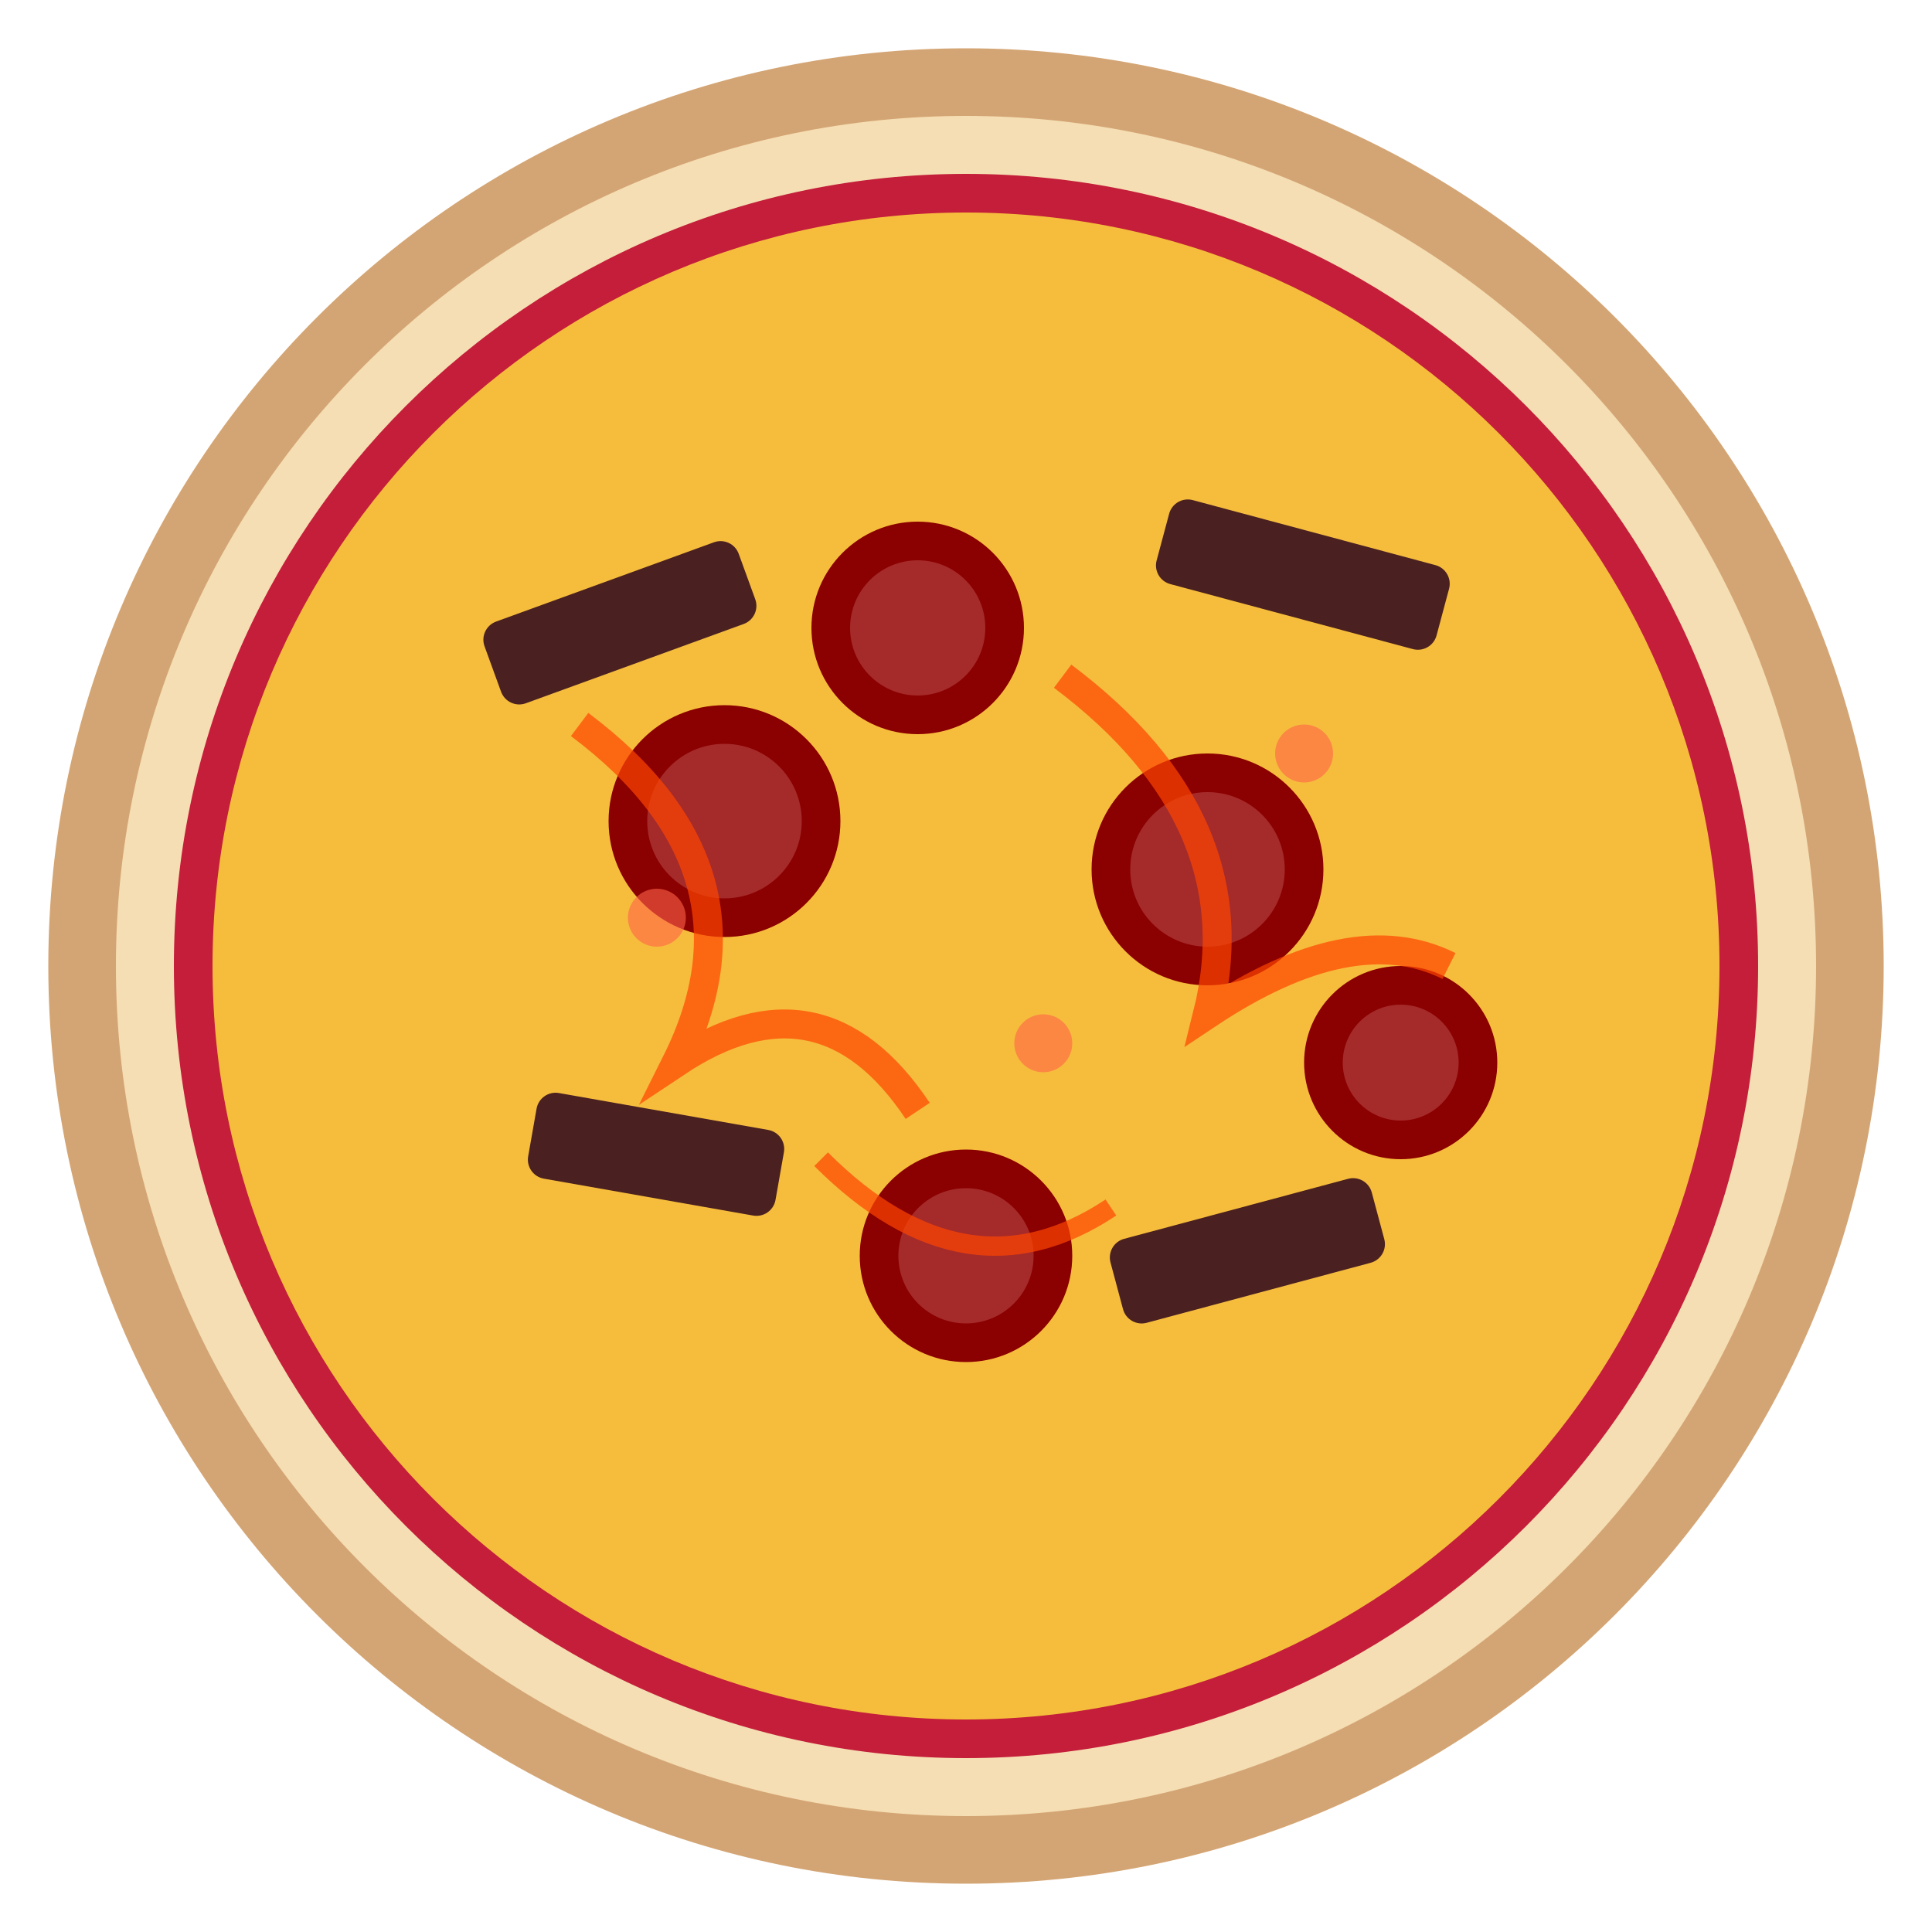
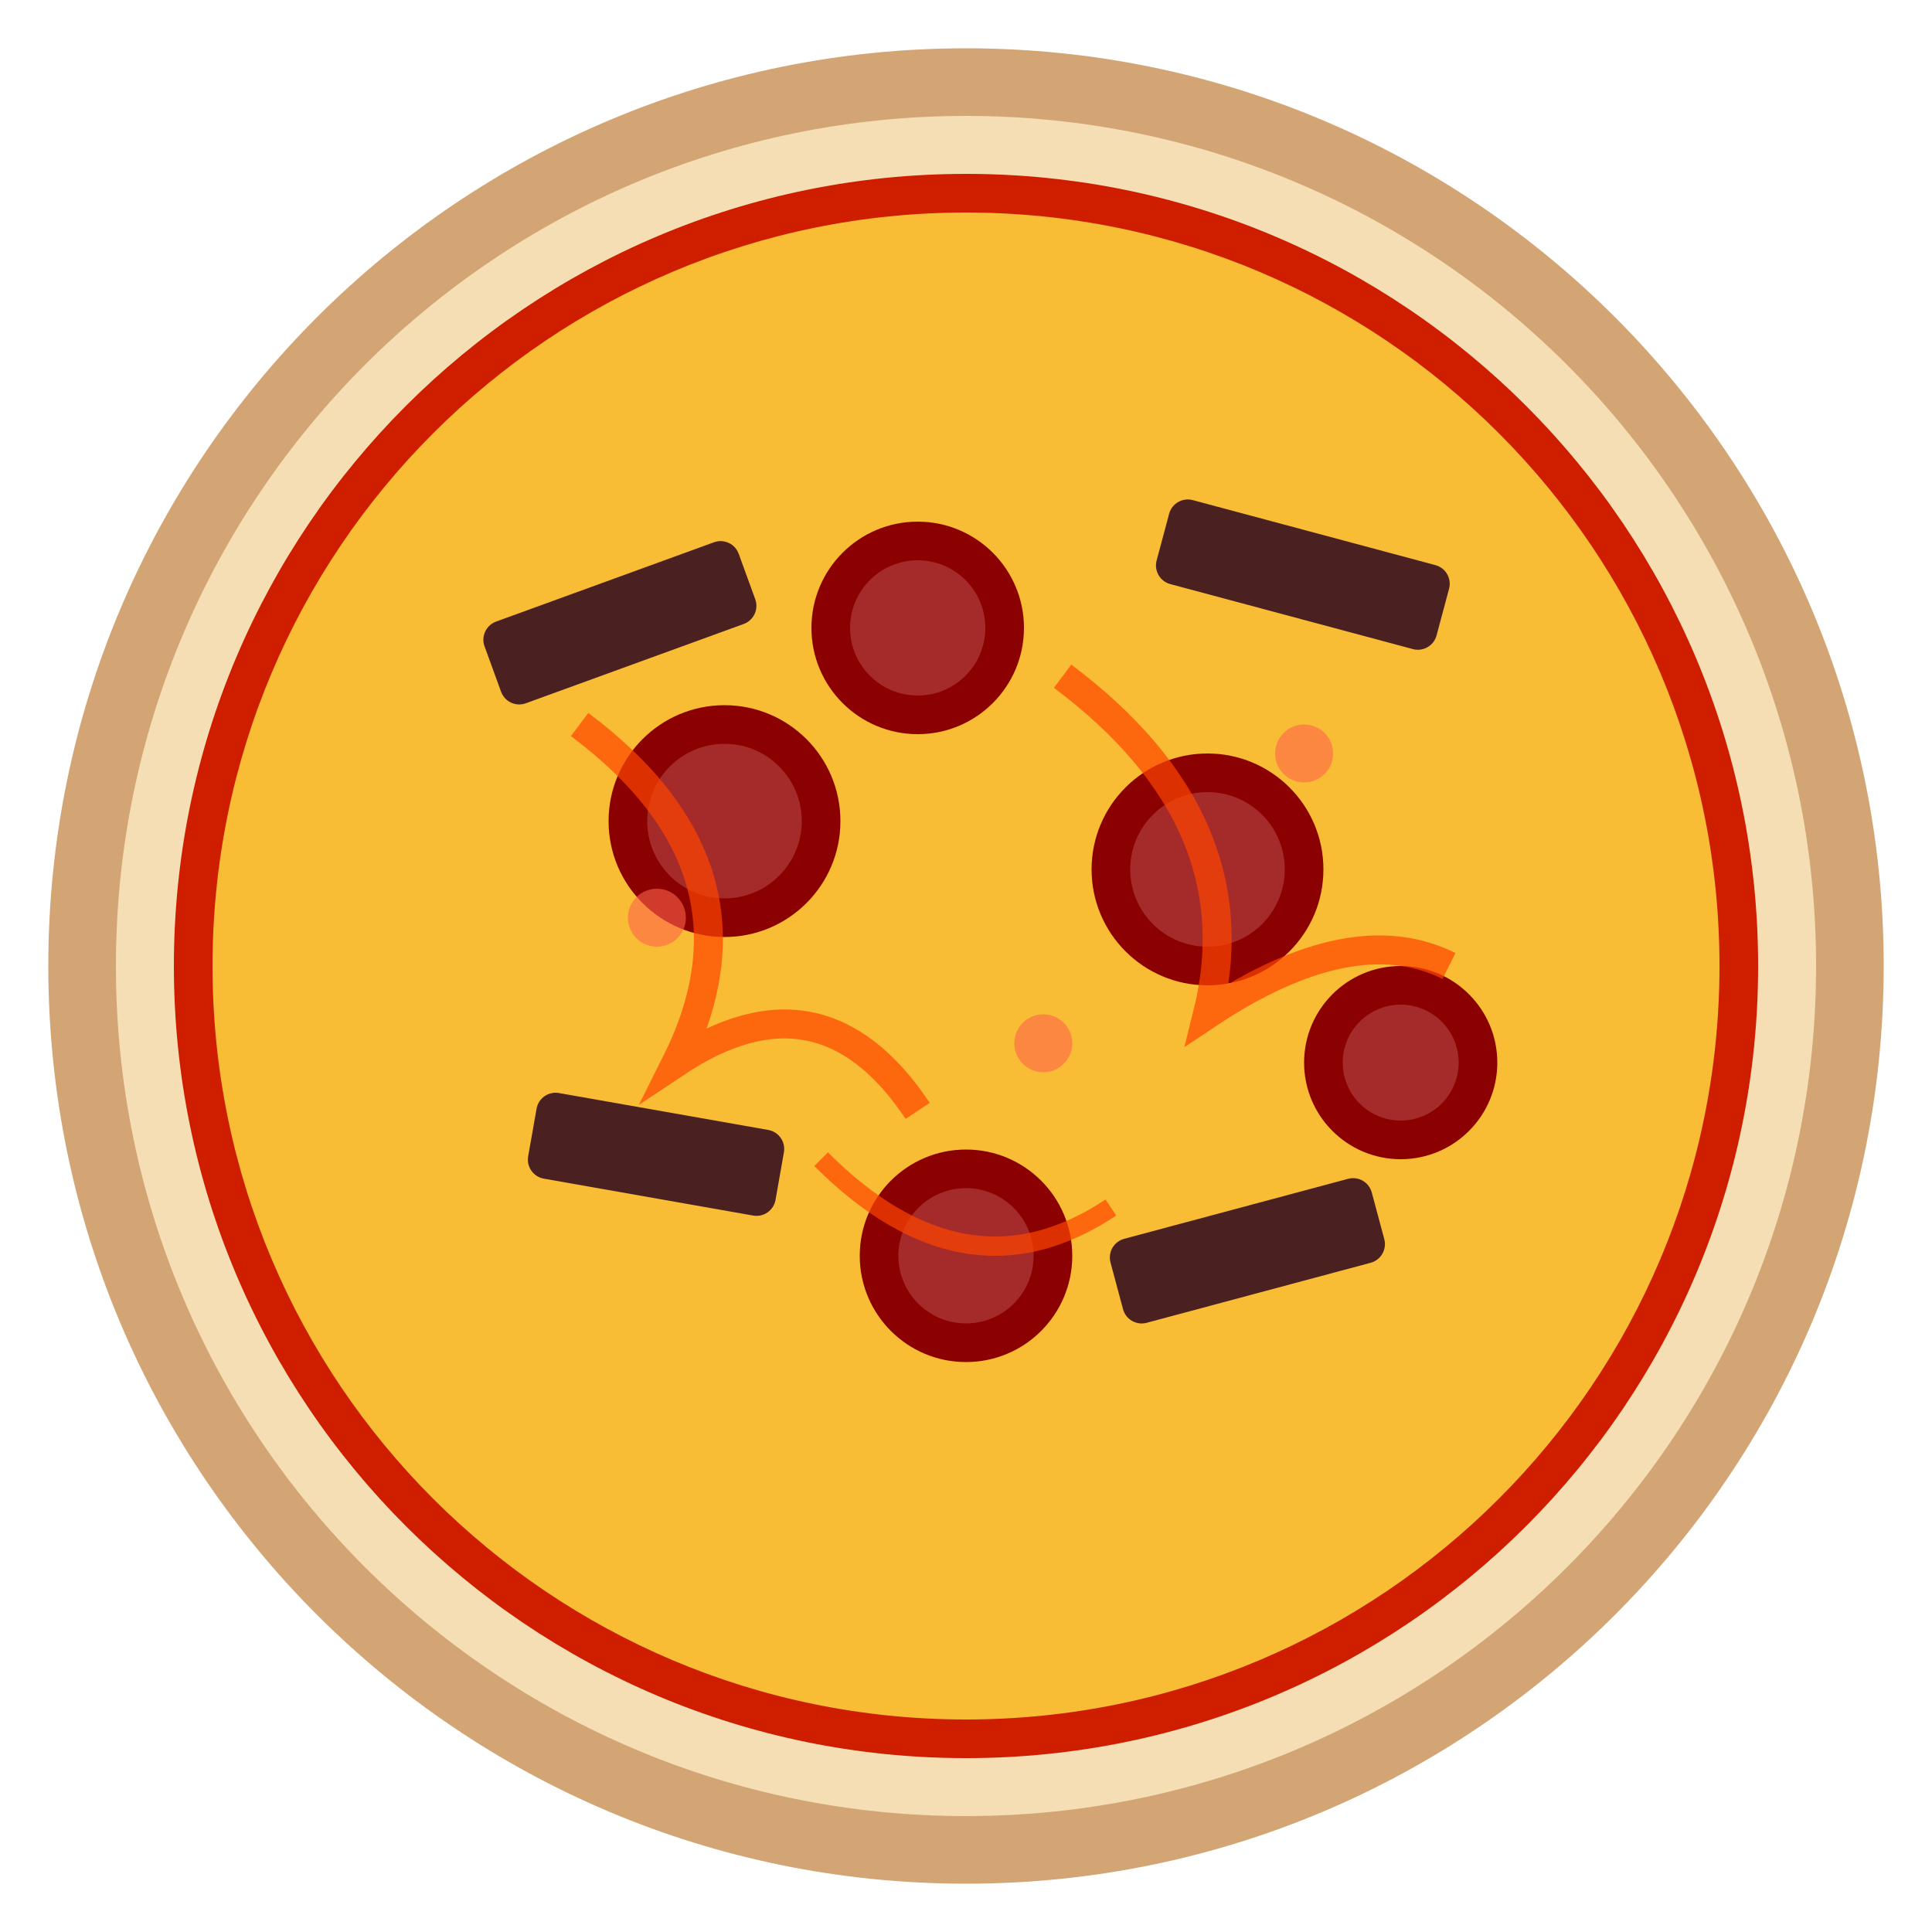
<svg xmlns="http://www.w3.org/2000/svg" viewBox="0 0 200 200">
  <circle cx="100" cy="100" r="95" fill="#D4A574" />
  <circle cx="100" cy="100" r="88" fill="#F5DEB3" />
-   <circle cx="100" cy="100" r="82" fill="#C41E3A" />
+   <circle cx="100" cy="100" r="82" fill="#CF1D00" />
  <circle cx="100" cy="100" r="78" fill="#FFD93D" opacity="0.85" />
  <rect x="50" y="60" width="28" height="9" rx="2" fill="#4A2020" transform="rotate(-20 64 64)" />
  <rect x="120" y="55" width="30" height="9" rx="2" fill="#4A2020" transform="rotate(15 135 59)" />
  <rect x="55" y="115" width="26" height="9" rx="2" fill="#4A2020" transform="rotate(10 68 119)" />
  <rect x="115" y="125" width="28" height="9" rx="2" fill="#4A2020" transform="rotate(-15 129 129)" />
  <circle cx="75" cy="85" r="12" fill="#8B0000" />
  <circle cx="75" cy="85" r="8" fill="#A52A2A" />
  <circle cx="125" cy="90" r="12" fill="#8B0000" />
  <circle cx="125" cy="90" r="8" fill="#A52A2A" />
  <circle cx="95" cy="65" r="11" fill="#8B0000" />
  <circle cx="95" cy="65" r="7" fill="#A52A2A" />
  <circle cx="100" cy="130" r="11" fill="#8B0000" />
  <circle cx="100" cy="130" r="7" fill="#A52A2A" />
  <circle cx="145" cy="110" r="10" fill="#8B0000" />
  <circle cx="145" cy="110" r="6" fill="#A52A2A" />
  <path d="M60,75 Q80,90 70,110 Q85,100 95,115" stroke="#FF4500" stroke-width="3" fill="none" opacity="0.7" />
  <path d="M110,70 Q130,85 125,105 Q140,95 150,100" stroke="#FF4500" stroke-width="3" fill="none" opacity="0.7" />
  <path d="M85,120 Q100,135 115,125" stroke="#FF4500" stroke-width="2" fill="none" opacity="0.7" />
  <circle cx="68" cy="95" r="3" fill="#FF6347" opacity="0.6" />
  <circle cx="135" cy="78" r="3" fill="#FF6347" opacity="0.6" />
  <circle cx="108" cy="108" r="3" fill="#FF6347" opacity="0.6" />
</svg>
